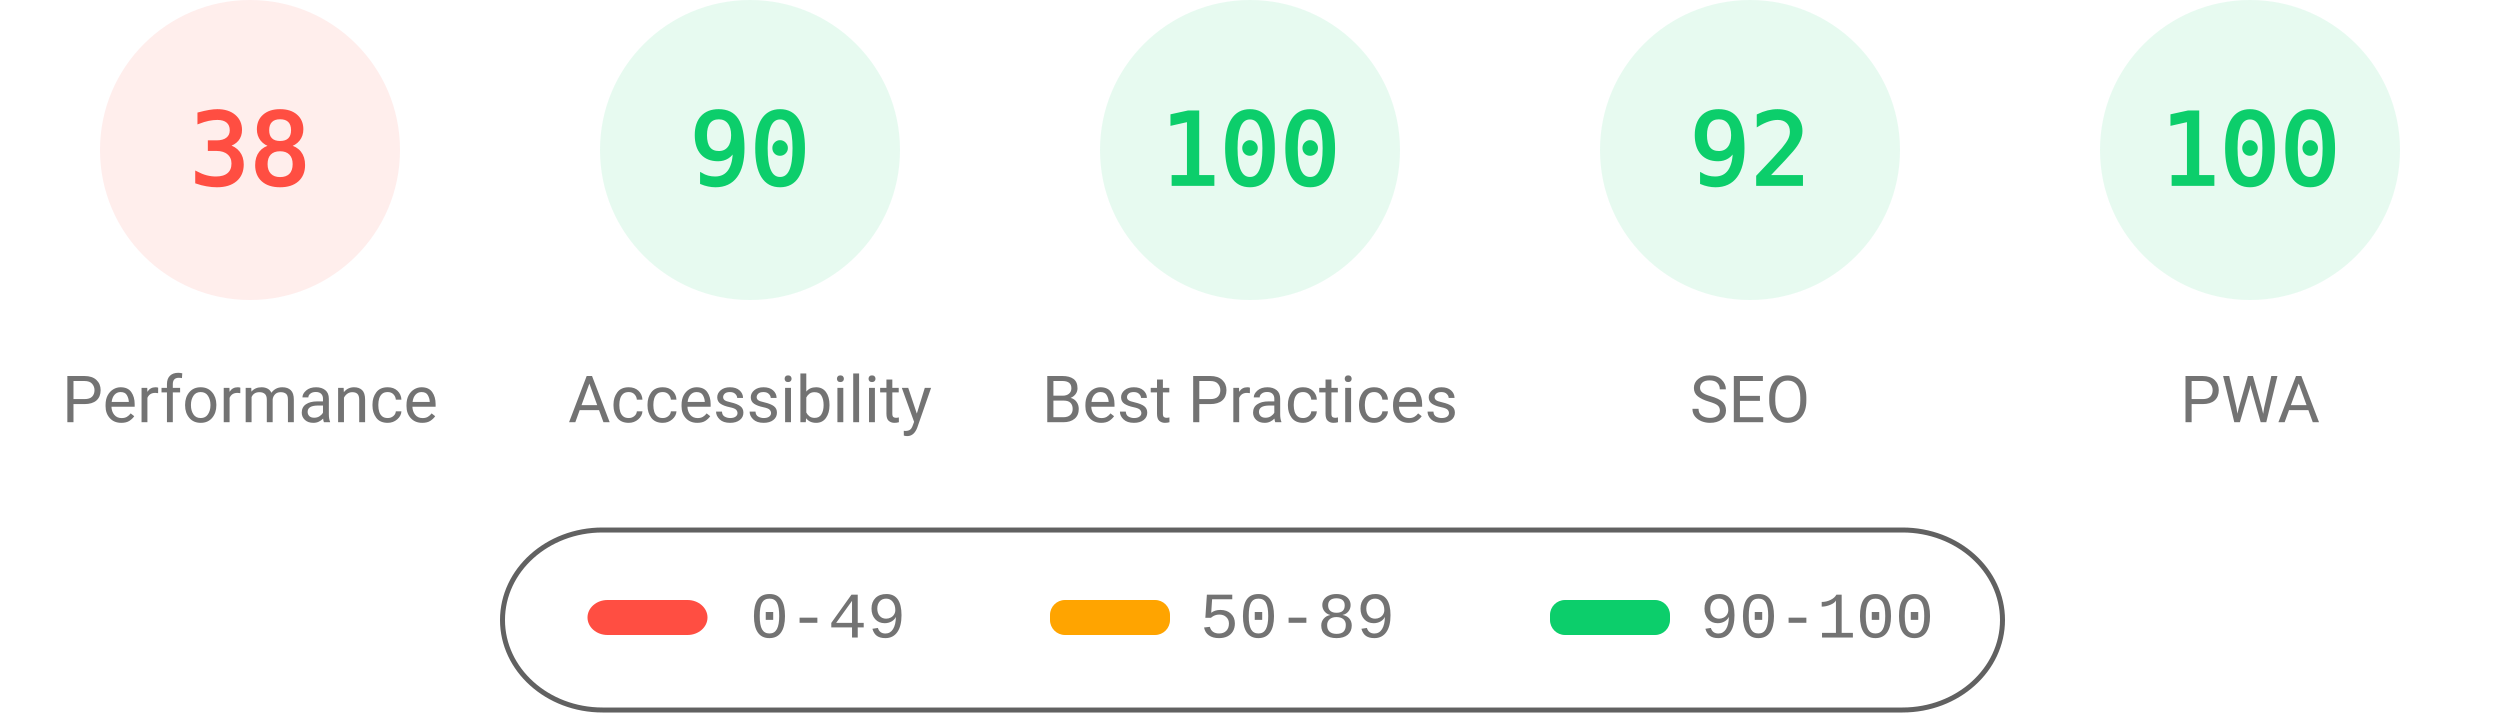
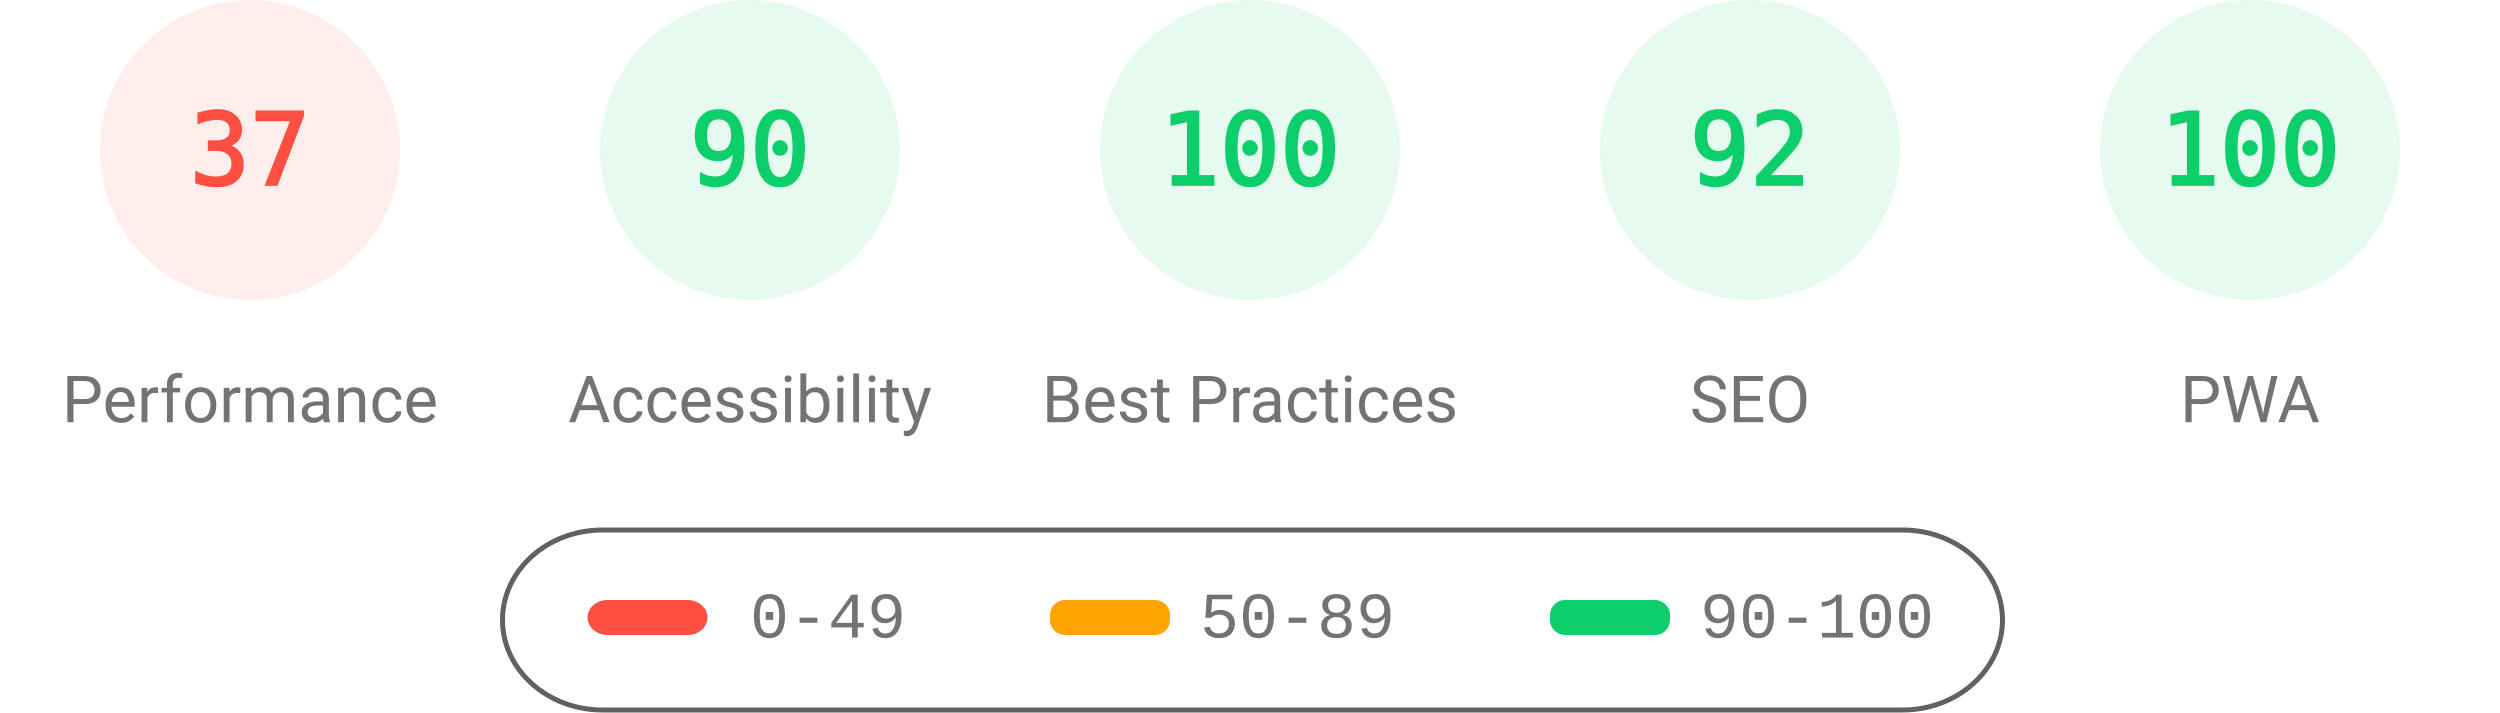
<svg xmlns="http://www.w3.org/2000/svg" fill="none" width="1000" height="285">
  <style>.gauge-base{opacity:.1}.gauge-arc{fill:none;animation-delay:250ms;stroke-linecap:round;transform:rotate(-90deg);transform-origin:100px 60px;animation:load-gauge 1s ease forwards}.guage-text{font-size:40px;font-family:monospace;text-align:center}.guage-red{color:#ff4e42;fill:#ff4e42;stroke:#ff4e42}.guage-orange{color:#ffa400;fill:#ffa400;stroke:#ffa400}.guage-green{color:#0cce6b;fill:#0cce6b;stroke:#0cce6b}.guage-undefined{color:#5c5c5c;fill:#5c5c5c;stroke:#5c5c5c}.guage-title{color:#737373;fill:#737373;stroke:none;font-size:26px;line-height:26px;font-family:Roboto,Halvetica,Arial,sans-serif}@keyframes load-gauge{from{stroke-dasharray:0 352.858}}</style>
  <svg class="guage-div guage-perf guage-red" viewBox="0 0 200 200" width="200" height="200">
    <circle class="gauge-base" r="56" cx="100" cy="60" stroke-width="8" />
-     <circle class="gauge-arc guage-arc-1" r="56" cx="100" cy="60" stroke-width="8" style="stroke-dasharray:133.706,351.858" />
-     <text class="guage-text" x="100" y="60" alignment-baseline="central" dominant-baseline="central" text-anchor="middle">38</text>
+     <circle class="gauge-arc guage-arc-1" r="56" cx="100" cy="60" stroke-width="8" style="stroke-dasharray:130.187,351.858" />
+     <text class="guage-text" x="100" y="60" alignment-baseline="central" dominant-baseline="central" text-anchor="middle">37</text>
    <text class="guage-title" x="100" y="160" alignment-baseline="central" dominant-baseline="central" text-anchor="middle">Performance</text>
  </svg>
  <svg class="guage-div guage-acc guage-green" viewBox="0 0 200 200" width="200" height="200" x="200">
    <circle class="gauge-base" r="56" cx="100" cy="60" stroke-width="8" />
    <circle class="gauge-arc guage-arc-2" r="56" cx="100" cy="60" stroke-width="8" style="stroke-dasharray:316.672,351.858" />
    <text class="guage-text" x="100" y="60" alignment-baseline="central" dominant-baseline="central" text-anchor="middle">90</text>
    <text class="guage-title" x="100" y="160" alignment-baseline="central" dominant-baseline="central" text-anchor="middle">Accessibility</text>
  </svg>
  <svg class="guage-div guage-best guage-green" viewBox="0 0 200 200" width="200" height="200" x="400">
    <circle class="gauge-base" r="56" cx="100" cy="60" stroke-width="8" />
    <circle class="gauge-arc guage-arc-3" r="56" cx="100" cy="60" stroke-width="8" style="stroke-dasharray:351.858,351.858" />
    <text class="guage-text" x="100" y="60" alignment-baseline="central" dominant-baseline="central" text-anchor="middle">100</text>
    <text class="guage-title" x="100" y="160" alignment-baseline="central" dominant-baseline="central" text-anchor="middle">Best Practices</text>
  </svg>
  <svg class="guage-div guage-seo guage-green" viewBox="0 0 200 200" width="200" height="200" x="600">
    <circle class="gauge-base" r="56" cx="100" cy="60" stroke-width="8" />
    <circle class="gauge-arc guage-arc-4" r="56" cx="100" cy="60" stroke-width="8" style="stroke-dasharray:323.709,351.858" />
    <text class="guage-text" x="100" y="60" alignment-baseline="central" dominant-baseline="central" text-anchor="middle">92</text>
    <text class="guage-title" x="100" y="160" alignment-baseline="central" dominant-baseline="central" text-anchor="middle">SEO</text>
  </svg>
  <svg class="guage-div guage-pwa guage-green" viewBox="0 0 200 200" width="200" height="200" x="800">
    <circle class="gauge-base" r="56" cx="100" cy="60" stroke-width="8" />
    <circle class="gauge-arc guage-arc-4" r="56" cx="100" cy="60" stroke-width="8" style="stroke-dasharray:351.858,351.858" />
    <text class="guage-text" x="100" y="60" alignment-baseline="central" dominant-baseline="central" text-anchor="middle">100</text>
    <text class="guage-title" x="100" y="160" alignment-baseline="central" dominant-baseline="central" text-anchor="middle">PWA</text>
  </svg>
  <svg width="604" height="76" x="200" y="210">
    <path fill="none" id="canvas_background" d="M-1-1h604v80H-1z" />
    <rect fill-opacity="0" stroke="#616161" stroke-width="2" rx="40" id="svg_2" height="72" width="600" y="2" x="1" fill="#000" />
    <rect stroke="#000" rx="8" id="svg_3" height="14" width="48" y="30" x="35" stroke-opacity="null" stroke-width="0" fill="#ff4e42" />
    <rect stroke="#000" rx="6" id="svg_4" height="14" width="48" y="30" x="220" stroke-opacity="null" stroke-width="0" fill="#ffa400" />
    <rect stroke="#000" rx="6" id="svg_5" height="14" width="48" y="30" x="420" stroke-opacity="null" stroke-width="0" fill="#0cce6b" />
    <text xml:space="preserve" text-anchor="start" font-family="'Courier New', Courier, monospace" font-size="26" id="svg_6" y="45" x="100" stroke-opacity="null" stroke-width="0" stroke="#000" fill="#737373">0-49</text>
    <text xml:space="preserve" text-anchor="start" font-family="'Courier New', Courier, monospace" font-size="26" id="svg_7" y="45" x="280" stroke-opacity="null" stroke-width="0" stroke="#000" fill="#737373">50-89</text>
    <text xml:space="preserve" text-anchor="start" font-family="'Courier New', Courier, monospace" font-size="26" id="svg_8" y="45" x="480" stroke-opacity="null" stroke-width="0" stroke="#000" fill="#737373">90-100</text>
  </svg>
</svg>
